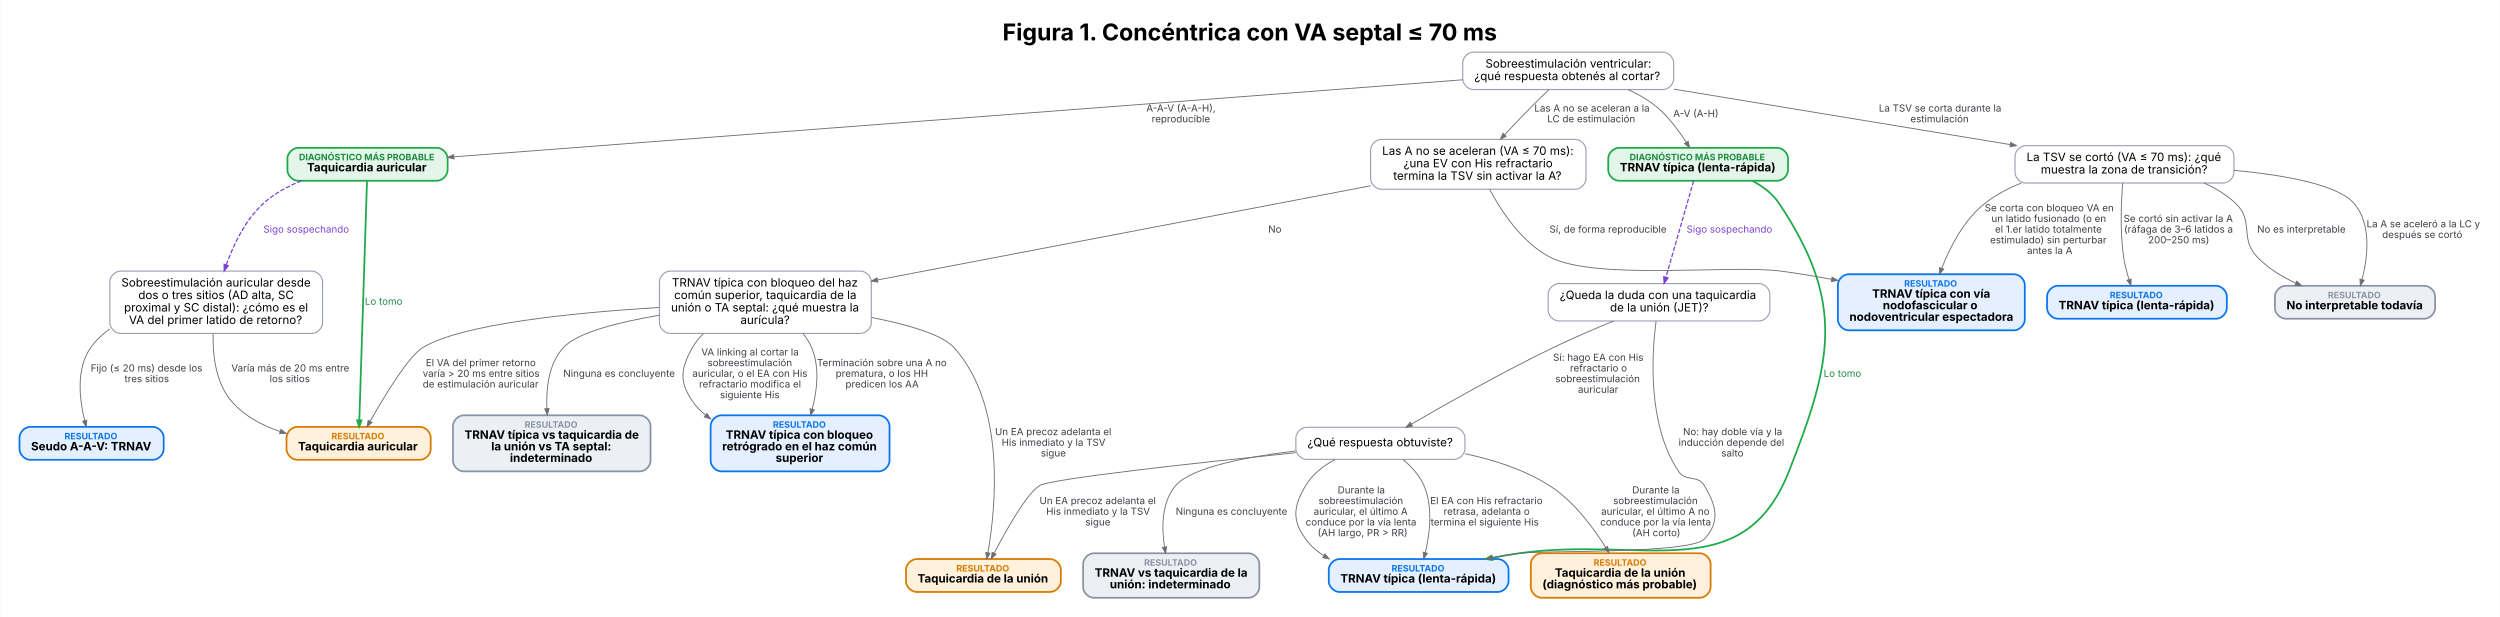
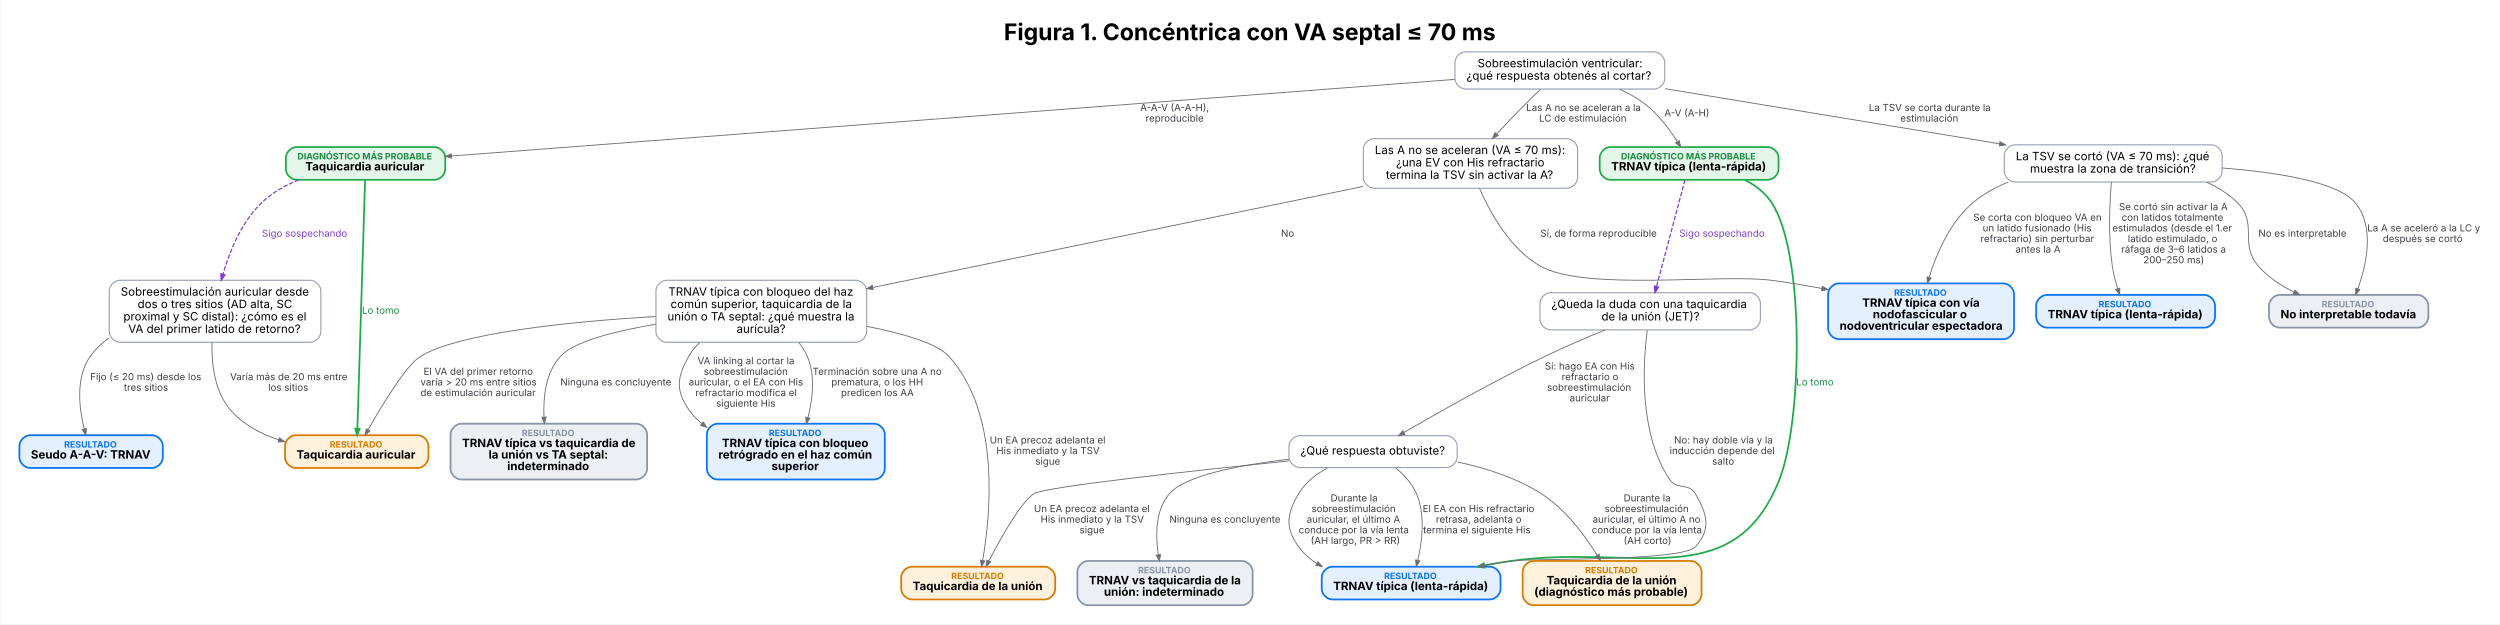
- <svg xmlns="http://www.w3.org/2000/svg" width="2808pt" height="693pt" viewBox="0.00 0.00 2808.20 693.20">
-   <g id="graph0" class="graph" transform="scale(1 1) rotate(0) translate(21.6 671.6)">
-     <polygon fill="white" stroke="transparent" points="-21.6,21.6 -21.6,-671.6 2786.6,-671.6 2786.6,21.6 -21.6,21.6" />
-     <text text-anchor="start" x="1104.5" y="-626.2" font-family="Inter" font-weight="bold" font-size="26.00">Figura 1. Concéntrica con VA septal ≤ 70 ms</text>
+ <svg xmlns="http://www.w3.org/2000/svg" width="2823pt" height="705pt" viewBox="0.00 0.00 2823.20 705.20">
+   <g id="graph0" class="graph" transform="scale(1 1) rotate(0) translate(21.6 683.6)">
+     <polygon fill="white" stroke="transparent" points="-21.6,21.6 -21.6,-683.6 2801.6,-683.6 2801.6,21.6 -21.6,21.6" />
+     <text text-anchor="start" x="1112" y="-638.2" font-family="Inter" font-weight="bold" font-size="26.00">Figura 1. Concéntrica con VA septal ≤ 70 ms</text>
    <g id="node1" class="node">
-       <path fill="#ffffff" stroke="#9aa0b4" stroke-width="1.3" d="M1846.5,-613C1846.5,-613 1633.5,-613 1633.5,-613 1627.5,-613 1621.5,-607 1621.5,-601 1621.5,-601 1621.5,-583 1621.5,-583 1621.5,-577 1627.5,-571 1633.5,-571 1633.5,-571 1846.5,-571 1846.5,-571 1852.5,-571 1858.5,-577 1858.5,-583 1858.5,-583 1858.5,-601 1858.5,-601 1858.5,-607 1852.5,-613 1846.5,-613" />
-       <text text-anchor="start" x="1647" y="-595.6" font-family="Inter" font-size="13.00">Sobreestimulación ventricular:</text>
-       <text text-anchor="start" x="1634.5" y="-581.6" font-family="Inter" font-size="13.00">¿qué respuesta obtenés al cortar?</text>
+       <path fill="#ffffff" stroke="#9aa0b4" stroke-width="1.3" d="M1846.5,-625C1846.5,-625 1633.5,-625 1633.5,-625 1627.5,-625 1621.5,-619 1621.5,-613 1621.5,-613 1621.5,-595 1621.5,-595 1621.5,-589 1627.5,-583 1633.5,-583 1633.5,-583 1846.5,-583 1846.5,-583 1852.5,-583 1858.5,-589 1858.5,-595 1858.5,-595 1858.5,-613 1858.5,-613 1858.5,-619 1852.5,-625 1846.5,-625" />
+       <text text-anchor="start" x="1647" y="-607.6" font-family="Inter" font-size="13.00">Sobreestimulación ventricular:</text>
+       <text text-anchor="start" x="1634.5" y="-593.6" font-family="Inter" font-size="13.00">¿qué respuesta obtenés al cortar?</text>
    </g>
    <g id="node2" class="node">
-       <path fill="#e3f6e9" stroke="#1faa4a" stroke-width="2" d="M469,-505.5C469,-505.5 313,-505.5 313,-505.5 307,-505.5 301,-499.5 301,-493.5 301,-493.5 301,-480.5 301,-480.5 301,-474.5 307,-468.5 313,-468.5 313,-468.5 469,-468.5 469,-468.5 475,-468.5 481,-474.5 481,-480.5 481,-480.5 481,-493.5 481,-493.5 481,-499.5 475,-505.5 469,-505.5" />
-       <text text-anchor="start" x="314" y="-491.5" font-family="Inter" font-weight="bold" font-size="10.00" fill="#1a8a3f">DIAGNÓSTICO MÁS PROBABLE</text>
-       <text text-anchor="start" x="323" y="-479.1" font-family="Inter" font-weight="bold" font-size="13.00">Taquicardia auricular</text>
+       <path fill="#e3f6e9" stroke="#1faa4a" stroke-width="2" d="M469,-517.5C469,-517.5 313,-517.5 313,-517.5 307,-517.5 301,-511.5 301,-505.5 301,-505.5 301,-492.5 301,-492.5 301,-486.5 307,-480.5 313,-480.5 313,-480.5 469,-480.5 469,-480.5 475,-480.5 481,-486.5 481,-492.5 481,-492.5 481,-505.5 481,-505.5 481,-511.5 475,-517.5 469,-517.5" />
+       <text text-anchor="start" x="314" y="-503.5" font-family="Inter" font-weight="bold" font-size="10.00" fill="#1a8a3f">DIAGNÓSTICO MÁS PROBABLE</text>
+       <text text-anchor="start" x="323" y="-491.1" font-family="Inter" font-weight="bold" font-size="13.00">Taquicardia auricular</text>
    </g>
    <g id="edge1" class="edge">
-       <path fill="none" stroke="#6c6c74" d="M1621.47,-581.95C1358.37,-561.86 729.82,-513.87 488.05,-495.41" />
-       <polygon fill="#6c6c74" stroke="#6c6c74" points="488.18,-492.96 481.01,-494.87 487.8,-497.85 488.18,-492.96" />
-       <text text-anchor="start" x="1266" y="-546.2" font-family="Inter" font-size="11.00" fill="#3c3c44">A-A-V (A-A-H),</text>
-       <text text-anchor="start" x="1272" y="-534.2" font-family="Inter" font-size="11.00" fill="#3c3c44">reproducible</text>
+       <path fill="none" stroke="#6c6c74" d="M1621.47,-593.95C1358.37,-573.86 729.82,-525.87 488.05,-507.41" />
+       <polygon fill="#6c6c74" stroke="#6c6c74" points="488.18,-504.96 481.01,-506.87 487.8,-509.85 488.18,-504.96" />
+       <text text-anchor="start" x="1266" y="-558.2" font-family="Inter" font-size="11.00" fill="#3c3c44">A-A-V (A-A-H),</text>
+       <text text-anchor="start" x="1272" y="-546.2" font-family="Inter" font-size="11.00" fill="#3c3c44">reproducible</text>
    </g>
    <g id="node3" class="node">
-       <path fill="#e3f6e9" stroke="#1faa4a" stroke-width="2" d="M1975,-505.5C1975,-505.5 1797,-505.5 1797,-505.5 1791,-505.5 1785,-499.5 1785,-493.5 1785,-493.5 1785,-480.5 1785,-480.5 1785,-474.5 1791,-468.5 1797,-468.5 1797,-468.5 1975,-468.5 1975,-468.5 1981,-468.5 1987,-474.5 1987,-480.5 1987,-480.5 1987,-493.5 1987,-493.5 1987,-499.5 1981,-505.5 1975,-505.5" />
-       <text text-anchor="start" x="1809" y="-491.5" font-family="Inter" font-weight="bold" font-size="10.00" fill="#1a8a3f">DIAGNÓSTICO MÁS PROBABLE</text>
-       <text text-anchor="start" x="1798" y="-479.1" font-family="Inter" font-weight="bold" font-size="13.00">TRNAV típica (lenta-rápida)</text>
+       <path fill="#e3f6e9" stroke="#1faa4a" stroke-width="2" d="M1975,-517.5C1975,-517.5 1797,-517.5 1797,-517.5 1791,-517.5 1785,-511.5 1785,-505.5 1785,-505.5 1785,-492.5 1785,-492.5 1785,-486.5 1791,-480.5 1797,-480.5 1797,-480.5 1975,-480.5 1975,-480.5 1981,-480.5 1987,-486.5 1987,-492.5 1987,-492.5 1987,-505.5 1987,-505.5 1987,-511.5 1981,-517.5 1975,-517.5" />
+       <text text-anchor="start" x="1809" y="-503.5" font-family="Inter" font-weight="bold" font-size="10.00" fill="#1a8a3f">DIAGNÓSTICO MÁS PROBABLE</text>
+       <text text-anchor="start" x="1798" y="-491.1" font-family="Inter" font-weight="bold" font-size="13.00">TRNAV típica (lenta-rápida)</text>
    </g>
    <g id="edge2" class="edge">
-       <path fill="none" stroke="#6c6c74" d="M1807.37,-570.91C1817.12,-566.49 1826.66,-561.22 1835,-555 1850.44,-543.47 1863.5,-526.05 1872.54,-511.87" />
-       <polygon fill="#6c6c74" stroke="#6c6c74" points="1874.81,-512.85 1876.4,-505.61 1870.64,-510.28 1874.81,-512.85" />
-       <text text-anchor="start" x="1858" y="-540.2" font-family="Inter" font-size="11.00" fill="#3c3c44">A-V (A-H)</text>
+       <path fill="none" stroke="#6c6c74" d="M1807.37,-582.91C1817.12,-578.49 1826.66,-573.22 1835,-567 1850.44,-555.47 1863.5,-538.05 1872.54,-523.87" />
+       <polygon fill="#6c6c74" stroke="#6c6c74" points="1874.81,-524.85 1876.4,-517.61 1870.64,-522.28 1874.81,-524.85" />
+       <text text-anchor="start" x="1858" y="-552.2" font-family="Inter" font-size="11.00" fill="#3c3c44">A-V (A-H)</text>
    </g>
    <g id="node4" class="node">
-       <path fill="#ffffff" stroke="#9aa0b4" stroke-width="1.3" d="M1748,-515C1748,-515 1530,-515 1530,-515 1524,-515 1518,-509 1518,-503 1518,-503 1518,-471 1518,-471 1518,-465 1524,-459 1530,-459 1530,-459 1748,-459 1748,-459 1754,-459 1760,-465 1760,-471 1760,-471 1760,-503 1760,-503 1760,-509 1754,-515 1748,-515" />
-       <text text-anchor="start" x="1531" y="-497.6" font-family="Inter" font-size="13.00">Las A no se aceleran (VA ≤ 70 ms):</text>
-       <text text-anchor="start" x="1555" y="-483.6" font-family="Inter" font-size="13.00">¿una EV con His refractario</text>
-       <text text-anchor="start" x="1543.5" y="-469.6" font-family="Inter" font-size="13.00">termina la TSV sin activar la A?</text>
+       <path fill="#ffffff" stroke="#9aa0b4" stroke-width="1.3" d="M1748,-527C1748,-527 1530,-527 1530,-527 1524,-527 1518,-521 1518,-515 1518,-515 1518,-483 1518,-483 1518,-477 1524,-471 1530,-471 1530,-471 1748,-471 1748,-471 1754,-471 1760,-477 1760,-483 1760,-483 1760,-515 1760,-515 1760,-521 1754,-527 1748,-527" />
+       <text text-anchor="start" x="1531" y="-509.6" font-family="Inter" font-size="13.00">Las A no se aceleran (VA ≤ 70 ms):</text>
+       <text text-anchor="start" x="1555" y="-495.6" font-family="Inter" font-size="13.00">¿una EV con His refractario</text>
+       <text text-anchor="start" x="1543.5" y="-481.6" font-family="Inter" font-size="13.00">termina la TSV sin activar la A?</text>
    </g>
    <g id="edge3" class="edge">
-       <path fill="none" stroke="#6c6c74" d="M1718.09,-570.65C1712.77,-565.6 1707.13,-560.15 1702,-555 1690.96,-543.92 1679.14,-531.51 1668.76,-520.4" />
-       <polygon fill="#6c6c74" stroke="#6c6c74" points="1670.35,-518.52 1663.79,-515.07 1666.77,-521.86 1670.35,-518.52" />
-       <text text-anchor="start" x="1702" y="-546.2" font-family="Inter" font-size="11.00" fill="#3c3c44">Las A no se aceleran a la</text>
-       <text text-anchor="start" x="1716.5" y="-534.2" font-family="Inter" font-size="11.00" fill="#3c3c44">LC de estimulación</text>
+       <path fill="none" stroke="#6c6c74" d="M1718.09,-582.65C1712.77,-577.6 1707.13,-572.15 1702,-567 1690.96,-555.92 1679.14,-543.51 1668.76,-532.4" />
+       <polygon fill="#6c6c74" stroke="#6c6c74" points="1670.35,-530.52 1663.79,-527.07 1666.77,-533.86 1670.35,-530.52" />
+       <text text-anchor="start" x="1702" y="-558.2" font-family="Inter" font-size="11.00" fill="#3c3c44">Las A no se aceleran a la</text>
+       <text text-anchor="start" x="1716.5" y="-546.2" font-family="Inter" font-size="11.00" fill="#3c3c44">LC de estimulación</text>
    </g>
    <g id="node5" class="node">
-       <path fill="#ffffff" stroke="#9aa0b4" stroke-width="1.3" d="M2476,-508C2476,-508 2254,-508 2254,-508 2248,-508 2242,-502 2242,-496 2242,-496 2242,-478 2242,-478 2242,-472 2248,-466 2254,-466 2254,-466 2476,-466 2476,-466 2482,-466 2488,-472 2488,-478 2488,-478 2488,-496 2488,-496 2488,-502 2482,-508 2476,-508" />
-       <text text-anchor="start" x="2255" y="-490.6" font-family="Inter" font-size="13.00">La TSV se cortó (VA ≤ 70 ms): ¿qué</text>
-       <text text-anchor="start" x="2271" y="-476.6" font-family="Inter" font-size="13.00">muestra la zona de transición?</text>
+       <path fill="#ffffff" stroke="#9aa0b4" stroke-width="1.3" d="M2476,-520C2476,-520 2254,-520 2254,-520 2248,-520 2242,-514 2242,-508 2242,-508 2242,-490 2242,-490 2242,-484 2248,-478 2254,-478 2254,-478 2476,-478 2476,-478 2482,-478 2488,-484 2488,-490 2488,-490 2488,-508 2488,-508 2488,-514 2482,-520 2476,-520" />
+       <text text-anchor="start" x="2255" y="-502.6" font-family="Inter" font-size="13.00">La TSV se cortó (VA ≤ 70 ms): ¿qué</text>
+       <text text-anchor="start" x="2271" y="-488.6" font-family="Inter" font-size="13.00">muestra la zona de transición?</text>
    </g>
    <g id="edge4" class="edge">
-       <path fill="none" stroke="#6c6c74" d="M1858.66,-571.44C1966.57,-553.66 2125.45,-527.48 2236.37,-509.2" />
-       <polygon fill="#6c6c74" stroke="#6c6c74" points="2237.1,-511.56 2243.61,-508.01 2236.3,-506.73 2237.1,-511.56" />
-       <text text-anchor="start" x="2089" y="-546.2" font-family="Inter" font-size="11.00" fill="#3c3c44">La TSV se corta durante la</text>
-       <text text-anchor="start" x="2124.5" y="-534.2" font-family="Inter" font-size="11.00" fill="#3c3c44">estimulación</text>
+       <path fill="none" stroke="#6c6c74" d="M1858.66,-583.44C1966.57,-565.66 2125.45,-539.48 2236.37,-521.2" />
+       <polygon fill="#6c6c74" stroke="#6c6c74" points="2237.1,-523.56 2243.61,-520.01 2236.3,-518.73 2237.1,-523.56" />
+       <text text-anchor="start" x="2089" y="-558.2" font-family="Inter" font-size="11.00" fill="#3c3c44">La TSV se corta durante la</text>
+       <text text-anchor="start" x="2124.5" y="-546.2" font-family="Inter" font-size="11.00" fill="#3c3c44">estimulación</text>
    </g>
    <g id="node12" class="node">
      <path fill="#fff1dc" stroke="#d97a00" stroke-width="2" d="M450,-192C450,-192 312,-192 312,-192 306,-192 300,-186 300,-180 300,-180 300,-167 300,-167 300,-161 306,-155 312,-155 312,-155 450,-155 450,-155 456,-155 462,-161 462,-167 462,-167 462,-180 462,-180 462,-186 456,-192 450,-192" />
      <text text-anchor="start" x="350.5" y="-178" font-family="Inter" font-weight="bold" font-size="10.00" fill="#d97a00">RESULTADO</text>
      <text text-anchor="start" x="313" y="-165.6" font-family="Inter" font-weight="bold" font-size="13.00">Taquicardia auricular</text>
    </g>
    <g id="edge14" class="edge">
-       <path fill="none" stroke="#1faa4a" stroke-width="2" d="M390.43,-468.36C388.75,-415.9 383.77,-260.75 381.81,-199.64" />
-       <polygon fill="#1faa4a" stroke="#1faa4a" stroke-width="2" points="384.25,-199.25 381.57,-192.33 379.35,-199.41 384.25,-199.25" />
-       <text text-anchor="start" x="388" y="-329.2" font-family="Inter" font-size="11.00" fill="#1a8a3f">Lo tomo</text>
+       <path fill="none" stroke="#1faa4a" stroke-width="2" d="M390.45,-480.15C388.77,-425.8 383.71,-262.26 381.77,-199.44" />
+       <polygon fill="#1faa4a" stroke="#1faa4a" stroke-width="2" points="384.22,-199.22 381.55,-192.3 379.32,-199.37 384.22,-199.22" />
+       <text text-anchor="start" x="387" y="-329.2" font-family="Inter" font-size="11.00" fill="#1a8a3f">Lo tomo</text>
    </g>
    <g id="node13" class="node">
      <path fill="#ffffff" stroke="#9aa0b4" stroke-width="1.3" d="M328.5,-367C328.5,-367 113.5,-367 113.5,-367 107.5,-367 101.5,-361 101.5,-355 101.5,-355 101.5,-309 101.5,-309 101.5,-303 107.5,-297 113.5,-297 113.5,-297 328.5,-297 328.5,-297 334.5,-297 340.5,-303 340.5,-309 340.5,-309 340.5,-355 340.5,-355 340.5,-361 334.5,-367 328.5,-367" />
      <text text-anchor="start" x="114.5" y="-349.6" font-family="Inter" font-size="13.00">Sobreestimulación auricular desde</text>
      <text text-anchor="start" x="133.5" y="-335.6" font-family="Inter" font-size="13.00">dos o tres sitios (AD alta, SC</text>
      <text text-anchor="start" x="117.5" y="-321.6" font-family="Inter" font-size="13.00">proximal y SC distal): ¿cómo es el</text>
      <text text-anchor="start" x="123" y="-307.6" font-family="Inter" font-size="13.00">VA del primer latido de retorno?</text>
    </g>
    <g id="edge15" class="edge">
-       <path fill="none" stroke="#7a3fd0" stroke-width="1.4" stroke-dasharray="5,2" d="M316.57,-468.39C301.24,-462.22 286.1,-453.98 274,-443 253.78,-424.65 240.49,-396.93 232.28,-373.9" />
-       <polygon fill="#7a3fd0" stroke="#7a3fd0" stroke-width="1.4" points="234.58,-373.06 229.99,-367.23 229.95,-374.65 234.58,-373.06" />
-       <text text-anchor="start" x="274" y="-410.2" font-family="Inter" font-size="11.00" fill="#7a3fd0">Sigo sospechando</text>
+       <path fill="none" stroke="#7a3fd0" stroke-width="1.4" stroke-dasharray="5,2" d="M315.64,-480.49C300.53,-474.33 285.72,-466.07 274,-455 251.11,-433.39 237.57,-400.2 229.91,-373.89" />
+       <polygon fill="#7a3fd0" stroke="#7a3fd0" stroke-width="1.4" points="232.23,-373.1 228,-367.02 227.51,-374.42 232.23,-373.1" />
+       <text text-anchor="start" x="274" y="-416.2" font-family="Inter" font-size="11.00" fill="#7a3fd0">Sigo sospechando</text>
    </g>
    <g id="node6" class="node">
      <path fill="#e4f0ff" stroke="#0a74f0" stroke-width="2" d="M1661,-43.5C1661,-43.5 1483,-43.5 1483,-43.5 1477,-43.5 1471,-37.5 1471,-31.5 1471,-31.5 1471,-18.5 1471,-18.5 1471,-12.5 1477,-6.5 1483,-6.5 1483,-6.5 1661,-6.5 1661,-6.5 1667,-6.5 1673,-12.5 1673,-18.5 1673,-18.5 1673,-31.5 1673,-31.5 1673,-37.5 1667,-43.5 1661,-43.5" />
      <text text-anchor="start" x="1541.5" y="-29.5" font-family="Inter" font-weight="bold" font-size="10.00" fill="#0a74f0">RESULTADO</text>
      <text text-anchor="start" x="1484" y="-17.1" font-family="Inter" font-weight="bold" font-size="13.00">TRNAV típica (lenta-rápida)</text>
    </g>
    <g id="edge5" class="edge">
-       <path fill="none" stroke="#1faa4a" stroke-width="2" d="M1947.25,-468.26C1958.91,-462.11 1969.73,-453.91 1977,-443 2051.23,-331.6 2037.12,-266.53 1988,-142 1936.36,-11.08 1824.38,-69.51 1685,-50 1675.08,-48.61 1664.72,-46.85 1654.48,-44.91" />
+       <path fill="none" stroke="#1faa4a" stroke-width="2" d="M1949.13,-480.32C1960.87,-474.18 1971.71,-465.96 1979,-455 2017.53,-397.06 2013.53,-206.73 1988,-142 1936.36,-11.08 1824.38,-69.51 1685,-50 1675.08,-48.61 1664.72,-46.85 1654.48,-44.91" />
      <polygon fill="#1faa4a" stroke="#1faa4a" stroke-width="2" points="1654.75,-42.47 1647.42,-43.55 1653.82,-47.28 1654.75,-42.47" />
-       <text text-anchor="start" x="2027" y="-248.2" font-family="Inter" font-size="11.00" fill="#1a8a3f">Lo tomo</text>
+       <text text-anchor="start" x="2007" y="-248.2" font-family="Inter" font-size="11.00" fill="#1a8a3f">Lo tomo</text>
    </g>
    <g id="node7" class="node">
      <path fill="#ffffff" stroke="#9aa0b4" stroke-width="1.3" d="M1954.5,-353C1954.5,-353 1729.5,-353 1729.5,-353 1723.5,-353 1717.5,-347 1717.5,-341 1717.5,-341 1717.5,-323 1717.5,-323 1717.5,-317 1723.5,-311 1729.5,-311 1729.5,-311 1954.5,-311 1954.5,-311 1960.5,-311 1966.5,-317 1966.5,-323 1966.5,-323 1966.5,-341 1966.5,-341 1966.5,-347 1960.5,-353 1954.5,-353" />
      <text text-anchor="start" x="1730.5" y="-335.6" font-family="Inter" font-size="13.00">¿Queda la duda con una taquicardia</text>
      <text text-anchor="start" x="1787" y="-321.6" font-family="Inter" font-size="13.00">de la unión (JET)?</text>
    </g>
    <g id="edge6" class="edge">
-       <path fill="none" stroke="#7a3fd0" stroke-width="1.4" stroke-dasharray="5,2" d="M1880.95,-468.45C1873.31,-441.89 1858.76,-391.27 1849.76,-359.99" />
-       <polygon fill="#7a3fd0" stroke="#7a3fd0" stroke-width="1.4" points="1852.11,-359.3 1847.82,-353.25 1847.4,-360.65 1852.11,-359.3" />
-       <text text-anchor="start" x="1873" y="-410.2" font-family="Inter" font-size="11.00" fill="#7a3fd0">Sigo sospechando</text>
+       <path fill="none" stroke="#7a3fd0" stroke-width="1.4" stroke-dasharray="5,2" d="M1881.29,-480.34C1873.59,-451.47 1858.26,-393.97 1849.19,-359.97" />
+       <polygon fill="#7a3fd0" stroke="#7a3fd0" stroke-width="1.4" points="1851.53,-359.22 1847.36,-353.09 1846.79,-360.48 1851.53,-359.22" />
+       <text text-anchor="start" x="1875" y="-416.2" font-family="Inter" font-size="11.00" fill="#7a3fd0">Sigo sospechando</text>
    </g>
    <g id="node15" class="node">
      <path fill="#e4f0ff" stroke="#0a74f0" stroke-width="2" d="M2241,-363.5C2241,-363.5 2055,-363.5 2055,-363.5 2049,-363.5 2043,-357.5 2043,-351.5 2043,-351.5 2043,-312.5 2043,-312.5 2043,-306.5 2049,-300.5 2055,-300.5 2055,-300.5 2241,-300.5 2241,-300.5 2247,-300.5 2253,-306.5 2253,-312.5 2253,-312.5 2253,-351.5 2253,-351.5 2253,-357.5 2247,-363.5 2241,-363.5" />
      <text text-anchor="start" x="2117.5" y="-349.5" font-family="Inter" font-weight="bold" font-size="10.00" fill="#0a74f0">RESULTADO</text>
      <text text-anchor="start" x="2081.5" y="-337.1" font-family="Inter" font-weight="bold" font-size="13.00">TRNAV típica con vía</text>
      <text text-anchor="start" x="2093.5" y="-324.1" font-family="Inter" font-weight="bold" font-size="13.00">nodofascicular o</text>
      <text text-anchor="start" x="2056" y="-311.1" font-family="Inter" font-weight="bold" font-size="13.00">nodoventricular espectadora</text>
    </g>
    <g id="edge18" class="edge">
-       <path fill="none" stroke="#6c6c74" d="M1651.79,-458.68C1664.89,-434.14 1687.77,-399.5 1719,-383 1770.19,-355.96 1921.6,-374.5 1979,-367 1997.5,-364.58 2017.01,-361.32 2035.95,-357.78" />
-       <polygon fill="#6c6c74" stroke="#6c6c74" points="2036.47,-360.17 2042.89,-356.46 2035.56,-355.36 2036.47,-360.17" />
-       <text text-anchor="start" x="1719" y="-410.2" font-family="Inter" font-size="11.00" fill="#3c3c44">Sí, de forma reproducible</text>
+       <path fill="none" stroke="#6c6c74" d="M1649.21,-470.94C1661.15,-443.5 1683.75,-402.39 1718,-383 1768.57,-354.38 1921.38,-374.53 1979,-367 1997.5,-364.58 2017.01,-361.33 2035.95,-357.78" />
+       <polygon fill="#6c6c74" stroke="#6c6c74" points="2036.47,-360.18 2042.9,-356.47 2035.56,-355.36 2036.47,-360.18" />
+       <text text-anchor="start" x="1718" y="-416.2" font-family="Inter" font-size="11.00" fill="#3c3c44">Sí, de forma reproducible</text>
    </g>
    <g id="node16" class="node">
      <path fill="#ffffff" stroke="#9aa0b4" stroke-width="1.3" d="M945,-367C945,-367 731,-367 731,-367 725,-367 719,-361 719,-355 719,-355 719,-309 719,-309 719,-303 725,-297 731,-297 731,-297 945,-297 945,-297 951,-297 957,-303 957,-309 957,-309 957,-355 957,-355 957,-361 951,-367 945,-367" />
      <text text-anchor="start" x="733" y="-349.6" font-family="Inter" font-size="13.00">TRNAV típica con bloqueo del haz</text>
      <text text-anchor="start" x="735.5" y="-335.6" font-family="Inter" font-size="13.00">común superior, taquicardia de la</text>
      <text text-anchor="start" x="732" y="-321.6" font-family="Inter" font-size="13.00">unión o TA septal: ¿qué muestra la</text>
      <text text-anchor="start" x="810" y="-307.6" font-family="Inter" font-size="13.00">aurícula?</text>
    </g>
    <g id="edge19" class="edge">
-       <path fill="none" stroke="#6c6c74" d="M1517.78,-462.85C1368.39,-434.31 1115.77,-386.06 964.15,-357.1" />
-       <polygon fill="#6c6c74" stroke="#6c6c74" points="964.35,-354.64 957.01,-355.73 963.43,-359.45 964.35,-354.64" />
-       <text text-anchor="start" x="1403" y="-410.2" font-family="Inter" font-size="11.00" fill="#3c3c44">No</text>
+       <path fill="none" stroke="#6c6c74" d="M1517.78,-473.03C1368.39,-442.26 1115.77,-390.22 964.15,-358.99" />
+       <polygon fill="#6c6c74" stroke="#6c6c74" points="964.36,-356.53 957.01,-357.52 963.37,-361.33 964.36,-356.53" />
+       <text text-anchor="start" x="1425" y="-416.2" font-family="Inter" font-size="11.00" fill="#3c3c44">No</text>
    </g>
    <g id="edge25" class="edge">
-       <path fill="none" stroke="#6c6c74" d="M2249.17,-465.94C2234.39,-460.13 2220.19,-452.64 2208,-443 2184.61,-424.49 2169.06,-394.26 2159.67,-370.16" />
-       <polygon fill="#6c6c74" stroke="#6c6c74" points="2161.94,-369.24 2157.18,-363.55 2157.35,-370.96 2161.94,-369.24" />
-       <text text-anchor="start" x="2208" y="-434.2" font-family="Inter" font-size="11.00" fill="#3c3c44">Se corta con bloqueo VA en</text>
-       <text text-anchor="start" x="2215.5" y="-422.2" font-family="Inter" font-size="11.00" fill="#3c3c44">un latido fusionado (o en</text>
-       <text text-anchor="start" x="2219.5" y="-410.2" font-family="Inter" font-size="11.00" fill="#3c3c44">el 1.er latido totalmente</text>
-       <text text-anchor="start" x="2214" y="-398.2" font-family="Inter" font-size="11.00" fill="#3c3c44">estimulado) sin perturbar</text>
-       <text text-anchor="start" x="2255.5" y="-386.2" font-family="Inter" font-size="11.00" fill="#3c3c44">antes la A</text>
+       <path fill="none" stroke="#6c6c74" d="M2246.38,-477.92C2232.16,-472.11 2218.59,-464.63 2207,-455 2180.97,-433.38 2165.57,-397.55 2157.06,-370.3" />
+       <polygon fill="#6c6c74" stroke="#6c6c74" points="2159.4,-369.57 2155.05,-363.57 2154.71,-370.98 2159.4,-369.57" />
+       <text text-anchor="start" x="2207" y="-434.2" font-family="Inter" font-size="11.00" fill="#3c3c44">Se corta con bloqueo VA en</text>
+       <text text-anchor="start" x="2217.5" y="-422.2" font-family="Inter" font-size="11.00" fill="#3c3c44">un latido fusionado (His</text>
+       <text text-anchor="start" x="2215" y="-410.2" font-family="Inter" font-size="11.00" fill="#3c3c44">refractario) sin perturbar</text>
+       <text text-anchor="start" x="2254.5" y="-398.2" font-family="Inter" font-size="11.00" fill="#3c3c44">antes la A</text>
    </g>
    <g id="node19" class="node">
-       <path fill="#eceff3" stroke="#8a93a6" stroke-width="2" d="M2702,-350.5C2702,-350.5 2546,-350.5 2546,-350.5 2540,-350.5 2534,-344.5 2534,-338.5 2534,-338.5 2534,-325.5 2534,-325.5 2534,-319.5 2540,-313.5 2546,-313.5 2546,-313.5 2702,-313.5 2702,-313.5 2708,-313.5 2714,-319.5 2714,-325.5 2714,-325.5 2714,-338.5 2714,-338.5 2714,-344.5 2708,-350.5 2702,-350.5" />
-       <text text-anchor="start" x="2593.5" y="-336.5" font-family="Inter" font-weight="bold" font-size="10.00" fill="#8a93a6">RESULTADO</text>
-       <text text-anchor="start" x="2547" y="-324.1" font-family="Inter" font-weight="bold" font-size="13.00">No interpretable todavía</text>
+       <path fill="#eceff3" stroke="#8a93a6" stroke-width="2" d="M2709,-350.5C2709,-350.5 2553,-350.5 2553,-350.5 2547,-350.5 2541,-344.5 2541,-338.5 2541,-338.5 2541,-325.5 2541,-325.5 2541,-319.5 2547,-313.5 2553,-313.5 2553,-313.5 2709,-313.5 2709,-313.5 2715,-313.5 2721,-319.5 2721,-325.5 2721,-325.5 2721,-338.5 2721,-338.5 2721,-344.5 2715,-350.5 2709,-350.5" />
+       <text text-anchor="start" x="2600.5" y="-336.5" font-family="Inter" font-weight="bold" font-size="10.00" fill="#8a93a6">RESULTADO</text>
+       <text text-anchor="start" x="2554" y="-324.1" font-family="Inter" font-weight="bold" font-size="13.00">No interpretable todavía</text>
    </g>
    <g id="edge26" class="edge">
-       <path fill="none" stroke="#6c6c74" d="M2488.27,-480.29C2545.56,-474.81 2605,-464.05 2623,-443 2642.99,-419.62 2638.22,-382.1 2631.93,-357.5" />
-       <polygon fill="#6c6c74" stroke="#6c6c74" points="2634.26,-356.73 2630.05,-350.62 2629.53,-358.02 2634.26,-356.73" />
-       <text text-anchor="start" x="2637" y="-416.2" font-family="Inter" font-size="11.00" fill="#3c3c44">La A se aceleró a la LC y</text>
-       <text text-anchor="start" x="2654.5" y="-404.2" font-family="Inter" font-size="11.00" fill="#3c3c44">después se cortó</text>
+       <path fill="none" stroke="#6c6c74" d="M2488.02,-493.89C2550.86,-488.92 2618.2,-478.16 2638,-455 2660.9,-428.21 2651.13,-384.8 2641.45,-357.63" />
+       <polygon fill="#6c6c74" stroke="#6c6c74" points="2643.62,-356.46 2638.88,-350.76 2639.03,-358.18 2643.62,-356.46" />
+       <text text-anchor="start" x="2652" y="-422.2" font-family="Inter" font-size="11.00" fill="#3c3c44">La A se aceleró a la LC y</text>
+       <text text-anchor="start" x="2669.5" y="-410.2" font-family="Inter" font-size="11.00" fill="#3c3c44">después se cortó</text>
    </g>
    <g id="edge28" class="edge">
-       <path fill="none" stroke="#6c6c74" d="M2454.44,-465.96C2467.46,-460.15 2479.86,-452.65 2490,-443 2510.8,-423.2 2494.16,-403.77 2514,-383 2525.92,-370.52 2541.53,-360.9 2557.24,-353.59" />
-       <polygon fill="#6c6c74" stroke="#6c6c74" points="2558.56,-355.68 2563.96,-350.59 2556.57,-351.2 2558.56,-355.68" />
-       <text text-anchor="start" x="2514" y="-410.2" font-family="Inter" font-size="11.00" fill="#3c3c44">No es interpretable</text>
+       <path fill="none" stroke="#6c6c74" d="M2470.59,-477.85C2483.27,-472.05 2495.18,-464.59 2505,-455 2529.13,-431.43 2506.8,-408.39 2529,-383 2539.85,-370.59 2554.48,-360.96 2569.27,-353.61" />
+       <polygon fill="#6c6c74" stroke="#6c6c74" points="2570.34,-355.81 2575.61,-350.6 2568.24,-351.39 2570.34,-355.81" />
+       <text text-anchor="start" x="2529" y="-416.2" font-family="Inter" font-size="11.00" fill="#3c3c44">No es interpretable</text>
    </g>
    <g id="node20" class="node">
      <path fill="#e4f0ff" stroke="#0a74f0" stroke-width="2" d="M2468,-350.5C2468,-350.5 2290,-350.5 2290,-350.5 2284,-350.5 2278,-344.5 2278,-338.5 2278,-338.5 2278,-325.5 2278,-325.5 2278,-319.5 2284,-313.5 2290,-313.5 2290,-313.5 2468,-313.5 2468,-313.5 2474,-313.5 2480,-319.5 2480,-325.5 2480,-325.5 2480,-338.5 2480,-338.5 2480,-344.5 2474,-350.5 2468,-350.5" />
      <text text-anchor="start" x="2348.5" y="-336.5" font-family="Inter" font-weight="bold" font-size="10.00" fill="#0a74f0">RESULTADO</text>
      <text text-anchor="start" x="2291" y="-324.1" font-family="Inter" font-weight="bold" font-size="13.00">TRNAV típica (lenta-rápida)</text>
    </g>
    <g id="edge27" class="edge">
-       <path fill="none" stroke="#6c6c74" d="M2362.96,-465.74C2361.29,-444.88 2359.82,-411.49 2364,-383 2365.23,-374.62 2367.56,-365.7 2370.02,-357.75" />
+       <path fill="none" stroke="#6c6c74" d="M2362.97,-477.93C2361.06,-454.88 2359.16,-415.99 2364,-383 2365.23,-374.62 2367.56,-365.7 2370.02,-357.75" />
      <polygon fill="#6c6c74" stroke="#6c6c74" points="2372.46,-358.18 2372.29,-350.76 2367.8,-356.66 2372.46,-358.18" />
-       <text text-anchor="start" x="2364" y="-422.2" font-family="Inter" font-size="11.00" fill="#3c3c44">Se cortó sin activar la A</text>
-       <text text-anchor="start" x="2364.5" y="-410.2" font-family="Inter" font-size="11.00" fill="#3c3c44">(ráfaga de 3–6 latidos a</text>
-       <text text-anchor="start" x="2391.5" y="-398.2" font-family="Inter" font-size="11.00" fill="#3c3c44">200–250 ms)</text>
+       <text text-anchor="start" x="2371.5" y="-446.2" font-family="Inter" font-size="11.00" fill="#3c3c44">Se cortó sin activar la A</text>
+       <text text-anchor="start" x="2374.5" y="-434.2" font-family="Inter" font-size="11.00" fill="#3c3c44">con latidos totalmente</text>
+       <text text-anchor="start" x="2364" y="-422.2" font-family="Inter" font-size="11.00" fill="#3c3c44">estimulados (desde el 1.er</text>
+       <text text-anchor="start" x="2381.5" y="-410.2" font-family="Inter" font-size="11.00" fill="#3c3c44">latido estimulado, o</text>
+       <text text-anchor="start" x="2374" y="-398.2" font-family="Inter" font-size="11.00" fill="#3c3c44">ráfaga de 3–6 latidos a</text>
+       <text text-anchor="start" x="2399" y="-386.2" font-family="Inter" font-size="11.00" fill="#3c3c44">200–250 ms)</text>
    </g>
    <g id="edge7" class="edge">
      <path fill="none" stroke="#6c6c74" d="M1838.73,-310.77C1833.89,-273.81 1828.83,-194.38 1864,-142 1872.21,-129.78 1885.52,-138.68 1893,-126 1906.56,-103.04 1911.12,-85.57 1893,-66 1877.25,-48.99 1707.94,-53.3 1685,-50 1675.16,-48.58 1664.9,-46.82 1654.74,-44.89" />
      <polygon fill="#6c6c74" stroke="#6c6c74" points="1655.07,-42.45 1647.73,-43.53 1654.14,-47.26 1655.07,-42.45" />
      <text text-anchor="start" x="1869" y="-182.7" font-family="Inter" font-size="11.00" fill="#3c3c44">No: hay doble vía y la</text>
      <text text-anchor="start" x="1864" y="-170.7" font-family="Inter" font-size="11.00" fill="#3c3c44">inducción depende del</text>
      <text text-anchor="start" x="1912" y="-158.7" font-family="Inter" font-size="11.00" fill="#3c3c44">salto</text>
    </g>
    <g id="node8" class="node">
      <path fill="#ffffff" stroke="#9aa0b4" stroke-width="1.3" d="M1612,-191.5C1612,-191.5 1446,-191.5 1446,-191.5 1440,-191.5 1434,-185.5 1434,-179.5 1434,-179.5 1434,-167.5 1434,-167.5 1434,-161.5 1440,-155.5 1446,-155.5 1446,-155.5 1612,-155.5 1612,-155.5 1618,-155.5 1624,-161.5 1624,-167.5 1624,-167.5 1624,-179.5 1624,-179.5 1624,-185.5 1618,-191.5 1612,-191.5" />
      <text text-anchor="start" x="1447" y="-170.1" font-family="Inter" font-size="13.00">¿Qué respuesta obtuviste?</text>
    </g>
    <g id="edge8" class="edge">
      <path fill="none" stroke="#6c6c74" d="M1791.11,-310.98C1769.83,-302.26 1745,-291.62 1723,-281 1666.25,-253.6 1602.59,-217.59 1564.16,-195.26" />
      <polygon fill="#6c6c74" stroke="#6c6c74" points="1565.04,-192.93 1557.76,-191.52 1562.57,-197.16 1565.04,-192.93" />
      <text text-anchor="start" x="1723" y="-266.2" font-family="Inter" font-size="11.00" fill="#3c3c44">Sí: hago EA con His</text>
      <text text-anchor="start" x="1742" y="-254.2" font-family="Inter" font-size="11.00" fill="#3c3c44">refractario o</text>
      <text text-anchor="start" x="1725.5" y="-242.2" font-family="Inter" font-size="11.00" fill="#3c3c44">sobreestimulación</text>
      <text text-anchor="start" x="1751" y="-230.2" font-family="Inter" font-size="11.00" fill="#3c3c44">auricular</text>
    </g>
    <g id="edge9" class="edge">
      <path fill="none" stroke="#6c6c74" d="M1554.44,-155.3C1563.67,-147.54 1573.05,-137.53 1578,-126 1588.32,-101.99 1584.45,-71.7 1579.5,-50.79" />
      <polygon fill="#6c6c74" stroke="#6c6c74" points="1581.83,-49.99 1577.73,-43.81 1577.08,-51.2 1581.83,-49.99" />
      <text text-anchor="start" x="1585" y="-105.2" font-family="Inter" font-size="11.00" fill="#3c3c44">El EA con His refractario</text>
      <text text-anchor="start" x="1600" y="-93.2" font-family="Inter" font-size="11.00" fill="#3c3c44">retrasa, adelanta o</text>
      <text text-anchor="start" x="1585.5" y="-81.2" font-family="Inter" font-size="11.00" fill="#3c3c44">termina el siguiente His</text>
    </g>
    <g id="edge10" class="edge">
      <path fill="none" stroke="#6c6c74" d="M1478.02,-155.27C1464.98,-148.29 1452.53,-138.78 1445,-126 1431.46,-103.03 1429.23,-87.5 1445,-66 1450.56,-58.42 1457.55,-52.25 1465.38,-47.21" />
      <polygon fill="#6c6c74" stroke="#6c6c74" points="1466.75,-49.25 1471.53,-43.58 1464.25,-45.03 1466.75,-49.25" />
      <text text-anchor="start" x="1481" y="-117.2" font-family="Inter" font-size="11.00" fill="#3c3c44">Durante la</text>
      <text text-anchor="start" x="1459.5" y="-105.2" font-family="Inter" font-size="11.00" fill="#3c3c44">sobreestimulación</text>
      <text text-anchor="start" x="1454" y="-93.2" font-family="Inter" font-size="11.00" fill="#3c3c44">auricular, el último A</text>
      <text text-anchor="start" x="1445" y="-81.2" font-family="Inter" font-size="11.00" fill="#3c3c44">conduce por la vía lenta</text>
      <text text-anchor="start" x="1458.5" y="-69.2" font-family="Inter" font-size="11.00" fill="#3c3c44">(AH largo, PR &gt; RR)</text>
    </g>
    <g id="node9" class="node">
      <path fill="#fff1dc" stroke="#d97a00" stroke-width="2" d="M1158,-43.5C1158,-43.5 1008,-43.5 1008,-43.5 1002,-43.5 996,-37.5 996,-31.5 996,-31.5 996,-18.5 996,-18.5 996,-12.5 1002,-6.5 1008,-6.5 1008,-6.5 1158,-6.5 1158,-6.5 1164,-6.5 1170,-12.5 1170,-18.5 1170,-18.5 1170,-31.5 1170,-31.5 1170,-37.5 1164,-43.5 1158,-43.5" />
      <text text-anchor="start" x="1052.5" y="-29.5" font-family="Inter" font-weight="bold" font-size="10.00" fill="#d97a00">RESULTADO</text>
      <text text-anchor="start" x="1009" y="-17.1" font-family="Inter" font-weight="bold" font-size="13.00">Taquicardia de la unión</text>
    </g>
    <g id="edge11" class="edge">
      <path fill="none" stroke="#6c6c74" d="M1433.89,-163.01C1324.43,-151.78 1158.08,-133.65 1146,-126 1131.46,-116.79 1108.92,-76.7 1095.11,-50.16" />
      <polygon fill="#6c6c74" stroke="#6c6c74" points="1097.18,-48.83 1091.8,-43.73 1092.82,-51.08 1097.18,-48.83" />
      <text text-anchor="start" x="1146" y="-105.2" font-family="Inter" font-size="11.00" fill="#3c3c44">Un EA precoz adelanta el</text>
      <text text-anchor="start" x="1153.5" y="-93.2" font-family="Inter" font-size="11.00" fill="#3c3c44">His inmediato y la TSV</text>
      <text text-anchor="start" x="1197.5" y="-81.2" font-family="Inter" font-size="11.00" fill="#3c3c44">sigue</text>
    </g>
    <g id="node10" class="node">
      <path fill="#fff1dc" stroke="#d97a00" stroke-width="2" d="M1888,-50C1888,-50 1710,-50 1710,-50 1704,-50 1698,-44 1698,-38 1698,-38 1698,-12 1698,-12 1698,-6 1704,0 1710,0 1710,0 1888,0 1888,0 1894,0 1900,-6 1900,-12 1900,-12 1900,-38 1900,-38 1900,-44 1894,-50 1888,-50" />
      <text text-anchor="start" x="1768.5" y="-36" font-family="Inter" font-weight="bold" font-size="10.00" fill="#d97a00">RESULTADO</text>
      <text text-anchor="start" x="1725" y="-23.6" font-family="Inter" font-weight="bold" font-size="13.00">Taquicardia de la unión</text>
      <text text-anchor="start" x="1711" y="-10.6" font-family="Inter" font-weight="bold" font-size="13.00">(diagnóstico más probable)</text>
    </g>
    <g id="edge12" class="edge">
      <path fill="none" stroke="#6c6c74" d="M1624.24,-161.79C1656.18,-155.03 1690.8,-144 1719,-126 1746.07,-108.73 1768.06,-79.12 1782.08,-56.59" />
      <polygon fill="#6c6c74" stroke="#6c6c74" points="1784.28,-57.69 1785.82,-50.44 1780.09,-55.14 1784.28,-57.69" />
      <text text-anchor="start" x="1812" y="-117.2" font-family="Inter" font-size="11.00" fill="#3c3c44">Durante la</text>
      <text text-anchor="start" x="1790.5" y="-105.2" font-family="Inter" font-size="11.00" fill="#3c3c44">sobreestimulación</text>
      <text text-anchor="start" x="1777" y="-93.2" font-family="Inter" font-size="11.00" fill="#3c3c44">auricular, el último A no</text>
      <text text-anchor="start" x="1776" y="-81.2" font-family="Inter" font-size="11.00" fill="#3c3c44">conduce por la vía lenta</text>
      <text text-anchor="start" x="1812" y="-69.2" font-family="Inter" font-size="11.00" fill="#3c3c44">(AH corto)</text>
    </g>
    <g id="node11" class="node">
      <path fill="#eceff3" stroke="#8a93a6" stroke-width="2" d="M1381,-50C1381,-50 1207,-50 1207,-50 1201,-50 1195,-44 1195,-38 1195,-38 1195,-12 1195,-12 1195,-6 1201,0 1207,0 1207,0 1381,0 1381,0 1387,0 1393,-6 1393,-12 1393,-12 1393,-38 1393,-38 1393,-44 1387,-50 1381,-50" />
      <text text-anchor="start" x="1263.5" y="-36" font-family="Inter" font-weight="bold" font-size="10.00" fill="#8a93a6">RESULTADO</text>
      <text text-anchor="start" x="1208" y="-23.6" font-family="Inter" font-weight="bold" font-size="13.00">TRNAV vs taquicardia de la</text>
      <text text-anchor="start" x="1225" y="-10.6" font-family="Inter" font-weight="bold" font-size="13.00">unión: indeterminado</text>
    </g>
    <g id="edge13" class="edge">
      <path fill="none" stroke="#6c6c74" d="M1433.9,-164.94C1378.76,-158.41 1316.77,-146.65 1299,-126 1283.01,-107.42 1283.12,-78.95 1286.45,-57.14" />
      <polygon fill="#6c6c74" stroke="#6c6c74" points="1288.9,-57.33 1287.68,-50.02 1284.07,-56.5 1288.9,-57.33" />
      <text text-anchor="start" x="1299" y="-93.2" font-family="Inter" font-size="11.00" fill="#3c3c44">Ninguna es concluyente</text>
    </g>
    <g id="edge16" class="edge">
      <path fill="none" stroke="#6c6c74" d="M217.52,-296.91C216.98,-273.02 220.35,-241.75 238,-221 252.12,-204.4 272.23,-193.69 292.93,-186.78" />
      <polygon fill="#6c6c74" stroke="#6c6c74" points="293.72,-189.1 299.66,-184.67 292.25,-184.42 293.72,-189.1" />
      <text text-anchor="start" x="238" y="-254.2" font-family="Inter" font-size="11.00" fill="#3c3c44">Varía más de 20 ms entre</text>
      <text text-anchor="start" x="281" y="-242.2" font-family="Inter" font-size="11.00" fill="#3c3c44">los sitios</text>
    </g>
    <g id="node14" class="node">
      <path fill="#e4f0ff" stroke="#0a74f0" stroke-width="2" d="M150,-192C150,-192 12,-192 12,-192 6,-192 0,-186 0,-180 0,-180 0,-167 0,-167 0,-161 6,-155 12,-155 12,-155 150,-155 150,-155 156,-155 162,-161 162,-167 162,-167 162,-180 162,-180 162,-186 156,-192 150,-192" />
      <text text-anchor="start" x="50.5" y="-178" font-family="Inter" font-weight="bold" font-size="10.00" fill="#0a74f0">RESULTADO</text>
      <text text-anchor="start" x="13" y="-165.6" font-family="Inter" font-weight="bold" font-size="13.00">Seudo A-A-V: TRNAV</text>
    </g>
    <g id="edge17" class="edge">
      <path fill="none" stroke="#6c6c74" d="M101.42,-301.96C93.18,-296.19 85.84,-289.27 80,-281 63.18,-257.19 67.46,-222.3 73.23,-199.02" />
      <polygon fill="#6c6c74" stroke="#6c6c74" points="75.61,-199.59 75.04,-192.19 70.88,-198.33 75.61,-199.59" />
      <text text-anchor="start" x="80" y="-254.2" font-family="Inter" font-size="11.00" fill="#3c3c44">Fijo (≤ 20 ms) desde los</text>
      <text text-anchor="start" x="118" y="-242.2" font-family="Inter" font-size="11.00" fill="#3c3c44">tres sitios</text>
    </g>
    <g id="edge23" class="edge">
      <path fill="none" stroke="#6c6c74" d="M957.23,-314.95C997.92,-307.01 1036.58,-295.88 1050,-281 1108.71,-215.92 1096.77,-100.67 1088.02,-50.49" />
      <polygon fill="#6c6c74" stroke="#6c6c74" points="1090.43,-50.02 1086.76,-43.57 1085.61,-50.89 1090.43,-50.02" />
      <text text-anchor="start" x="1096" y="-182.7" font-family="Inter" font-size="11.00" fill="#3c3c44">Un EA precoz adelanta el</text>
      <text text-anchor="start" x="1103.5" y="-170.7" font-family="Inter" font-size="11.00" fill="#3c3c44">His inmediato y la TSV</text>
      <text text-anchor="start" x="1147.5" y="-158.7" font-family="Inter" font-size="11.00" fill="#3c3c44">sigue</text>
    </g>
    <g id="edge22" class="edge">
      <path fill="none" stroke="#6c6c74" d="M718.68,-326.15C622.48,-320.31 496.31,-307.72 453,-281 436.73,-270.97 410.01,-226.69 394.1,-198.48" />
      <polygon fill="#6c6c74" stroke="#6c6c74" points="396.04,-196.94 390.49,-192.03 391.77,-199.34 396.04,-196.94" />
      <text text-anchor="start" x="456.5" y="-260.2" font-family="Inter" font-size="11.00" fill="#3c3c44">El VA del primer retorno</text>
      <text text-anchor="start" x="453" y="-248.2" font-family="Inter" font-size="11.00" fill="#3c3c44">varía &gt; 20 ms entre sitios</text>
      <text text-anchor="start" x="453" y="-236.2" font-family="Inter" font-size="11.00" fill="#3c3c44">de estimulación auricular</text>
    </g>
    <g id="node17" class="node">
      <path fill="#e4f0ff" stroke="#0a74f0" stroke-width="2" d="M965.5,-205C965.5,-205 788.5,-205 788.5,-205 782.5,-205 776.5,-199 776.5,-193 776.5,-193 776.5,-154 776.5,-154 776.5,-148 782.5,-142 788.5,-142 788.5,-142 965.5,-142 965.5,-142 971.5,-142 977.5,-148 977.5,-154 977.5,-154 977.5,-193 977.5,-193 977.5,-199 971.5,-205 965.5,-205" />
      <text text-anchor="start" x="846.5" y="-191" font-family="Inter" font-weight="bold" font-size="10.00" fill="#0a74f0">RESULTADO</text>
      <text text-anchor="start" x="793.5" y="-178.6" font-family="Inter" font-weight="bold" font-size="13.00">TRNAV típica con bloqueo</text>
      <text text-anchor="start" x="789.5" y="-165.6" font-family="Inter" font-weight="bold" font-size="13.00">retrógrado en el haz común</text>
      <text text-anchor="start" x="849.5" y="-152.6" font-family="Inter" font-weight="bold" font-size="13.00">superior</text>
    </g>
    <g id="edge20" class="edge">
      <path fill="none" stroke="#6c6c74" d="M768.35,-296.7C763.51,-292.03 759.27,-286.82 756,-281 742.94,-257.75 740.9,-242.98 756,-221 760.11,-215.02 765.1,-209.81 770.7,-205.26" />
      <polygon fill="#6c6c74" stroke="#6c6c74" points="772.34,-207.09 776.47,-200.94 769.4,-203.17 772.34,-207.09" />
      <text text-anchor="start" x="766" y="-272.2" font-family="Inter" font-size="11.00" fill="#3c3c44">VA linking al cortar la</text>
      <text text-anchor="start" x="773" y="-260.2" font-family="Inter" font-size="11.00" fill="#3c3c44">sobreestimulación</text>
      <text text-anchor="start" x="756" y="-248.2" font-family="Inter" font-size="11.00" fill="#3c3c44">auricular, o el EA con His</text>
      <text text-anchor="start" x="763.5" y="-236.2" font-family="Inter" font-size="11.00" fill="#3c3c44">refractario modifica el</text>
      <text text-anchor="start" x="787" y="-224.2" font-family="Inter" font-size="11.00" fill="#3c3c44">siguiente His</text>
    </g>
    <g id="edge21" class="edge">
      <path fill="none" stroke="#6c6c74" d="M880.3,-296.87C884.21,-291.96 887.6,-286.65 890,-281 899.24,-259.29 896.16,-232.99 890.68,-211.95" />
      <polygon fill="#6c6c74" stroke="#6c6c74" points="892.99,-211.12 888.74,-205.04 888.27,-212.44 892.99,-211.12" />
      <text text-anchor="start" x="896" y="-260.2" font-family="Inter" font-size="11.00" fill="#3c3c44">Terminación sobre una A no</text>
      <text text-anchor="start" x="917" y="-248.2" font-family="Inter" font-size="11.00" fill="#3c3c44">prematura, o los HH</text>
      <text text-anchor="start" x="928" y="-236.2" font-family="Inter" font-size="11.00" fill="#3c3c44">predicen los AA</text>
    </g>
    <g id="node18" class="node">
      <path fill="#eceff3" stroke="#8a93a6" stroke-width="2" d="M697,-205C697,-205 499,-205 499,-205 493,-205 487,-199 487,-193 487,-193 487,-154 487,-154 487,-148 493,-142 499,-142 499,-142 697,-142 697,-142 703,-142 709,-148 709,-154 709,-154 709,-193 709,-193 709,-199 703,-205 697,-205" />
      <text text-anchor="start" x="567.5" y="-191" font-family="Inter" font-weight="bold" font-size="10.00" fill="#8a93a6">RESULTADO</text>
      <text text-anchor="start" x="500" y="-178.6" font-family="Inter" font-weight="bold" font-size="13.00">TRNAV típica vs taquicardia de</text>
      <text text-anchor="start" x="530" y="-165.6" font-family="Inter" font-weight="bold" font-size="13.00">la unión vs TA septal:</text>
      <text text-anchor="start" x="551" y="-152.6" font-family="Inter" font-weight="bold" font-size="13.00">indeterminado</text>
    </g>
    <g id="edge24" class="edge">
      <path fill="none" stroke="#6c6c74" d="M719,-317.42C672.36,-309.59 626.34,-297.87 611,-281 594.49,-262.84 591.53,-235.17 592.55,-212.58" />
      <polygon fill="#6c6c74" stroke="#6c6c74" points="595,-212.59 593.01,-205.44 590.11,-212.27 595,-212.59" />
      <text text-anchor="start" x="611" y="-248.2" font-family="Inter" font-size="11.00" fill="#3c3c44">Ninguna es concluyente</text>
    </g>
  </g>
</svg>
